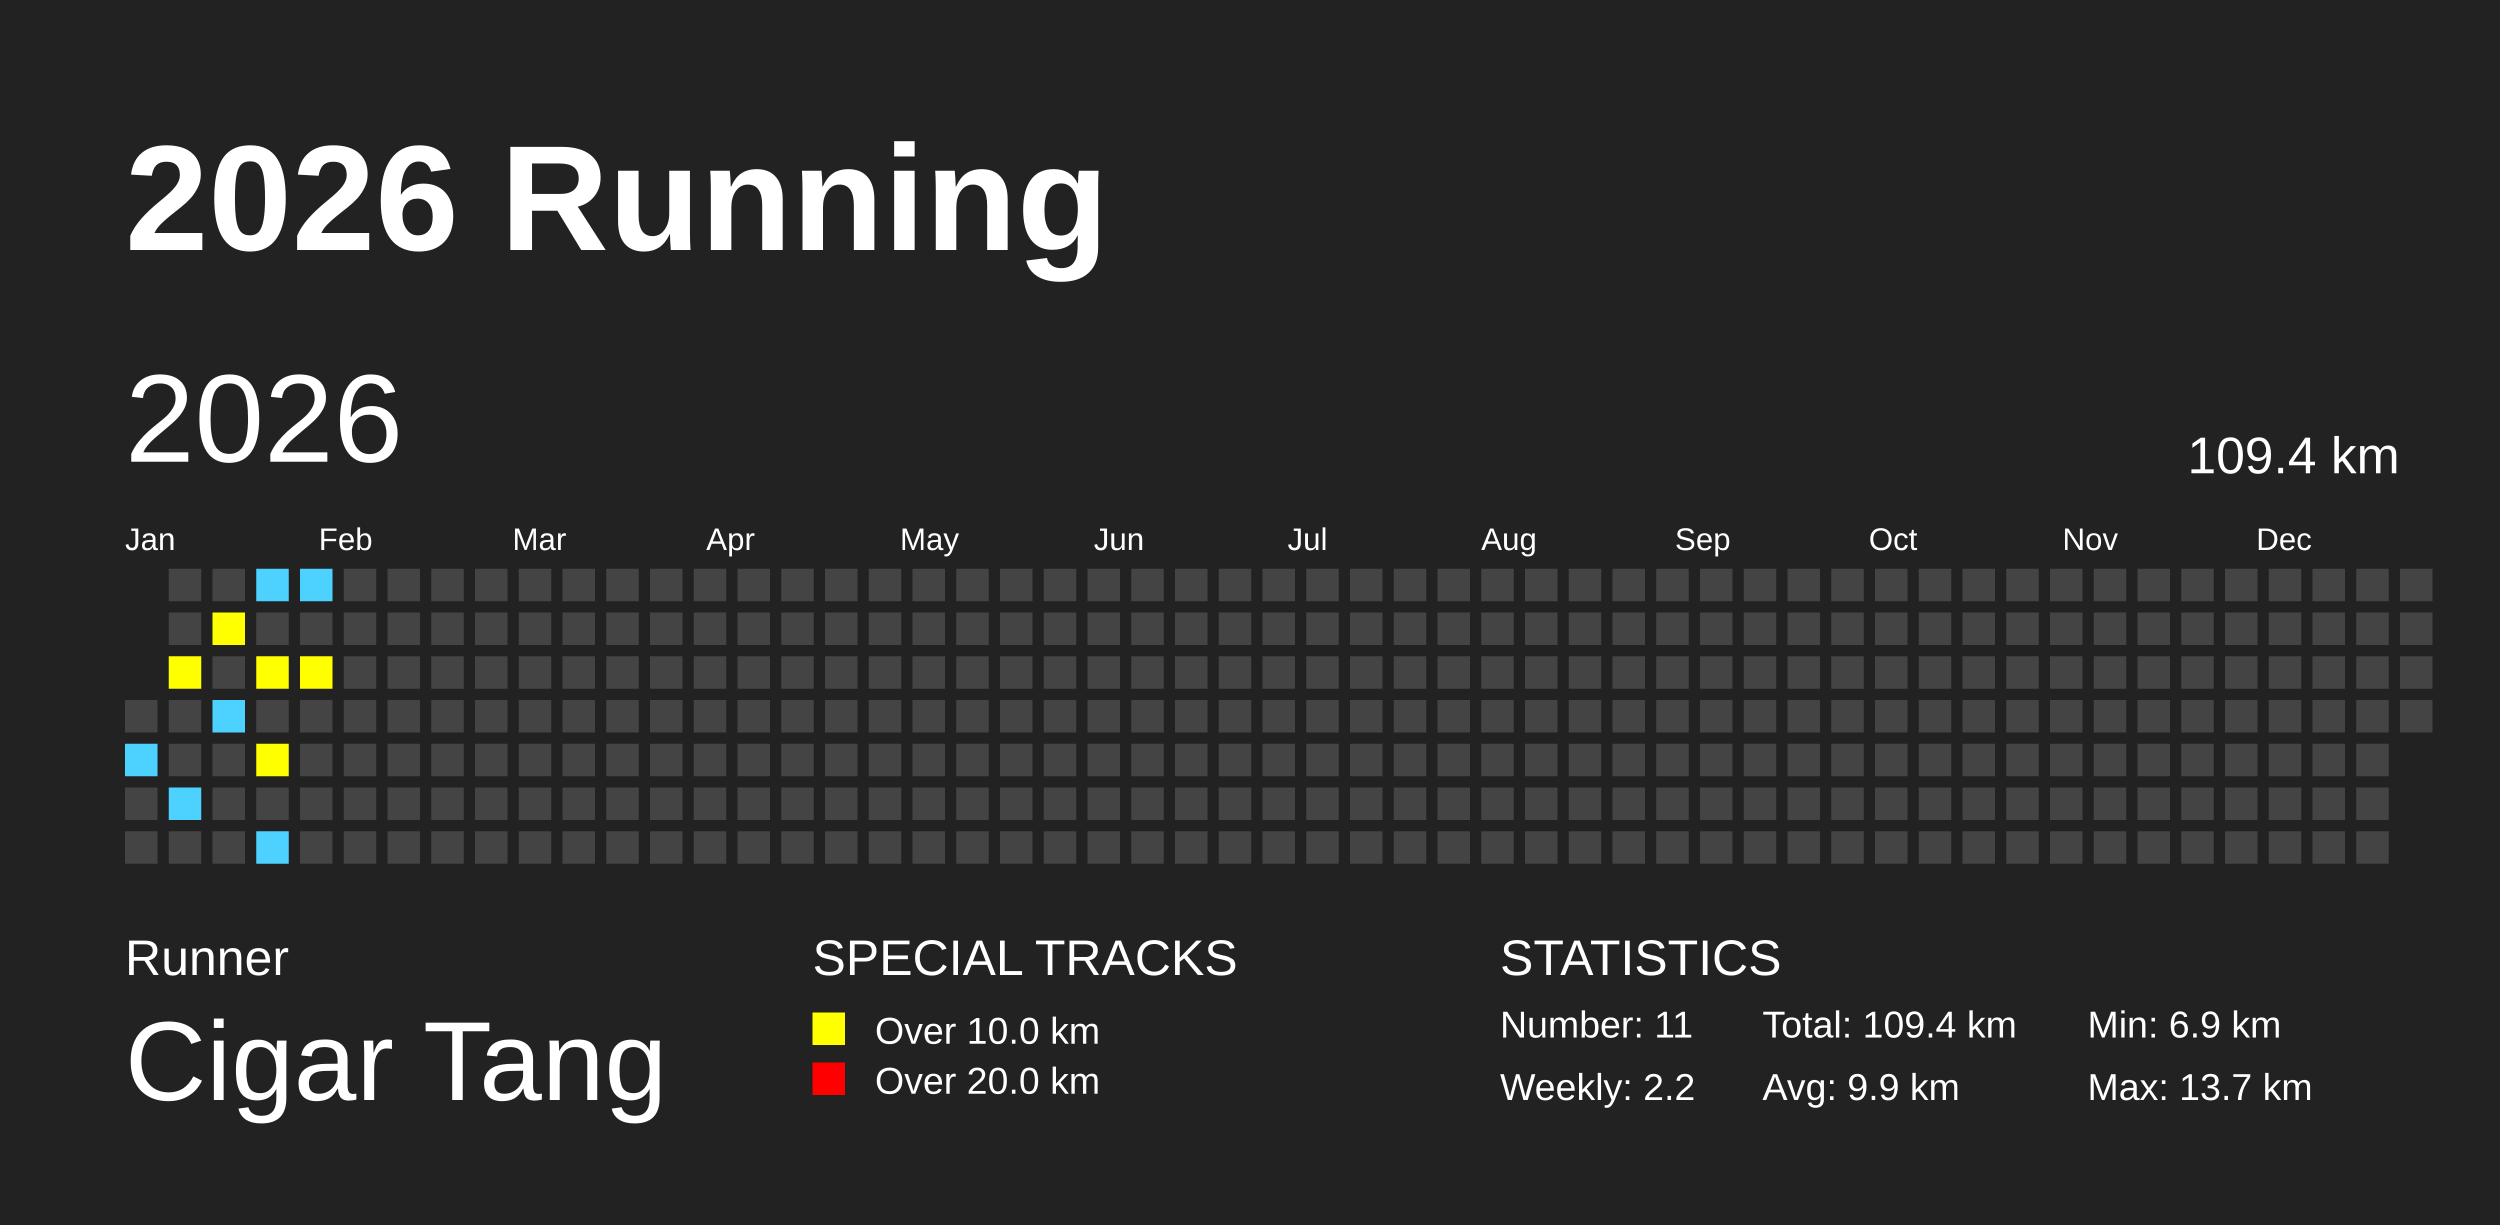
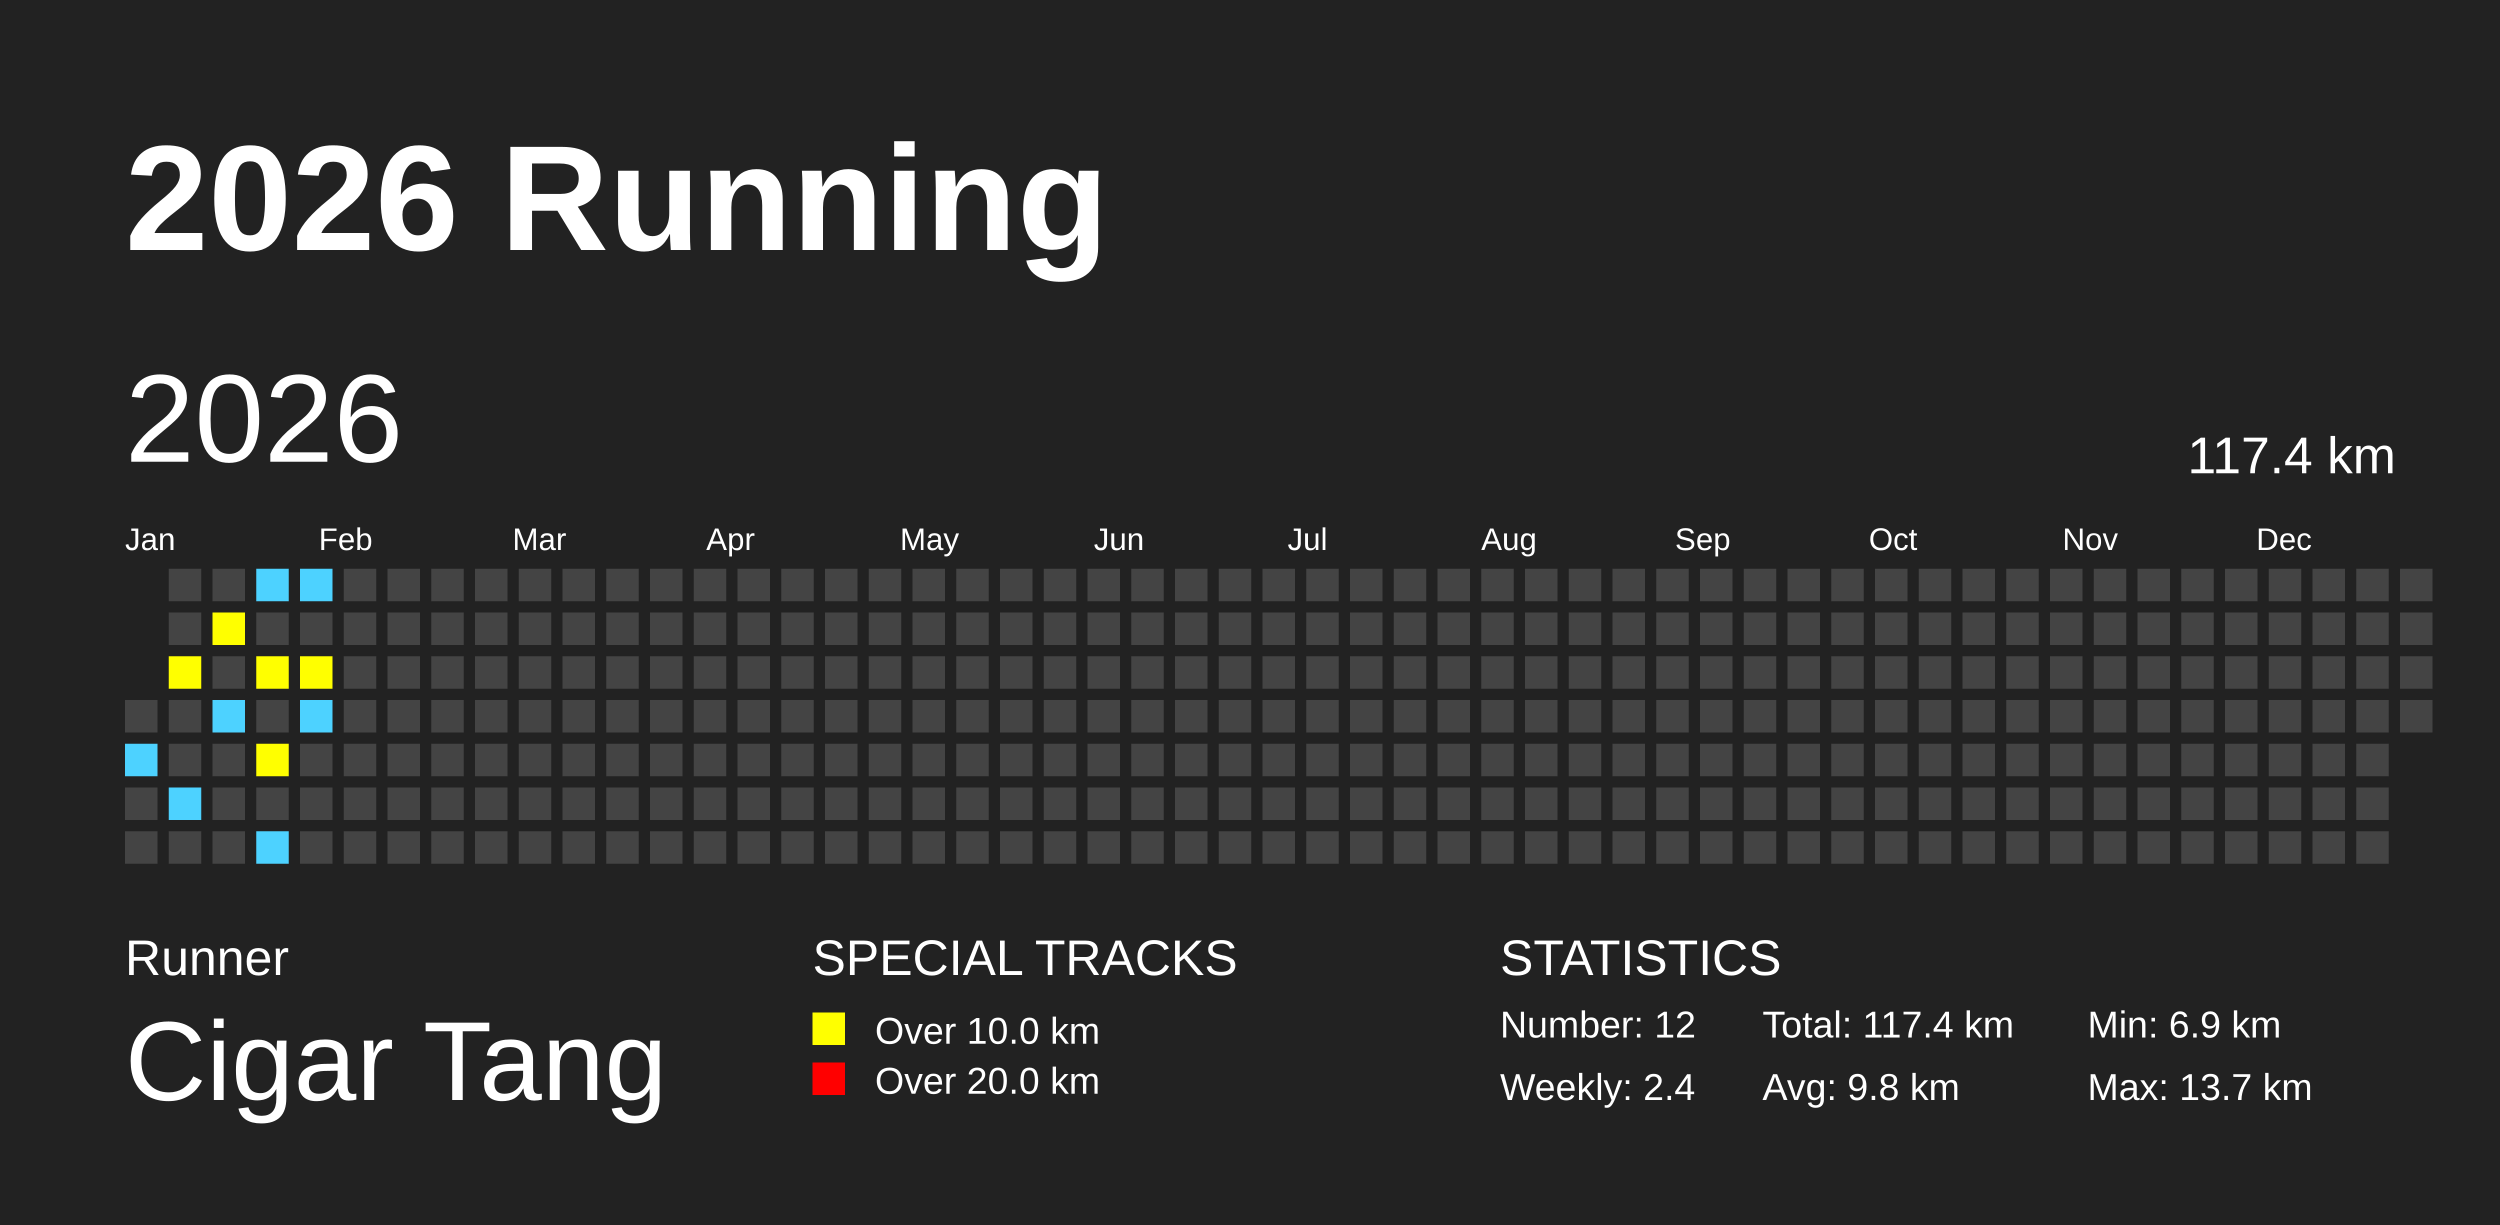
<svg xmlns="http://www.w3.org/2000/svg" baseProfile="full" height="98mm" version="1.1" viewBox="0,0,200,98" width="200mm">
  <defs />
  <rect fill="#222222" height="98" width="200" x="0" y="0" />
  <text fill="#FFFFFF" style="font-size:12px; font-family:Arial; font-weight:bold;" x="10" y="20">2026 Running</text>
  <text fill="#FFFFFF" style="font-size:4px; font-family:Arial" x="10" y="78">Runner</text>
  <text fill="#FFFFFF" style="font-size:9px; font-family:Arial" x="10" y="88">Cigar Tang</text>
  <text fill="#FFFFFF" style="font-size:4px; font-family:Arial" x="65" y="78">SPECIAL TRACKS</text>
  <rect fill="yellow" height="2.6" width="2.6" x="65" y="81" />
  <text fill="#FFFFFF" style="font-size:3px; font-family:Arial" x="70" y="83.5">Over 10.0 km</text>
  <rect fill="red" height="2.6" width="2.6" x="65" y="85" />
  <text fill="#FFFFFF" style="font-size:3px; font-family:Arial" x="70" y="87.5">Over 20.0 km</text>
  <text fill="#FFFFFF" style="font-size:4px; font-family:Arial" x="120" y="78">STATISTICS</text>
-   <text fill="#FFFFFF" style="font-size:3px; font-family:Arial" x="120" y="83">Number: 11</text>
-   <text fill="#FFFFFF" style="font-size:3px; font-family:Arial" x="120" y="88">Weekly: 2.2</text>
-   <text fill="#FFFFFF" style="font-size:3px; font-family:Arial" x="141" y="83">Total: 109.4 km</text>
-   <text fill="#FFFFFF" style="font-size:3px; font-family:Arial" x="141" y="88">Avg: 9.9 km</text>
+   <text fill="#FFFFFF" style="font-size:3px; font-family:Arial" x="120" y="83">Number: 12</text>
+   <text fill="#FFFFFF" style="font-size:3px; font-family:Arial" x="120" y="88">Weekly: 2.4</text>
+   <text fill="#FFFFFF" style="font-size:3px; font-family:Arial" x="141" y="83">Total: 117.4 km</text>
+   <text fill="#FFFFFF" style="font-size:3px; font-family:Arial" x="141" y="88">Avg: 9.8 km</text>
  <text fill="#FFFFFF" style="font-size:3px; font-family:Arial" x="167" y="83">Min: 6.9 km</text>
  <text fill="#FFFFFF" style="font-size:3px; font-family:Arial" x="167" y="88">Max: 13.7 km</text>
  <text dominant-baseline="hanging" fill="#FFFFFF" style="font-size:10.0px; font-family:Arial;" x="10" y="30">2026</text>
-   <text dominant-baseline="hanging" fill="#FFFFFF" style="font-size:4.125px; font-family:Arial;" x="175" y="35">109.4 km</text>
+   <text dominant-baseline="hanging" fill="#FFFFFF" style="font-size:4.125px; font-family:Arial;" x="175" y="35">117.4 km</text>
  <text fill="#FFFFFF" style="font-size:2.5px; font-family:Arial" x="10.0" y="44">Jan</text>
  <text fill="#FFFFFF" style="font-size:2.5px; font-family:Arial" x="25.5" y="44">Feb</text>
  <text fill="#FFFFFF" style="font-size:2.5px; font-family:Arial" x="41.0" y="44">Mar</text>
  <text fill="#FFFFFF" style="font-size:2.5px; font-family:Arial" x="56.5" y="44">Apr</text>
  <text fill="#FFFFFF" style="font-size:2.5px; font-family:Arial" x="72.0" y="44">May</text>
  <text fill="#FFFFFF" style="font-size:2.5px; font-family:Arial" x="87.5" y="44">Jun</text>
  <text fill="#FFFFFF" style="font-size:2.5px; font-family:Arial" x="103.0" y="44">Jul</text>
  <text fill="#FFFFFF" style="font-size:2.5px; font-family:Arial" x="118.5" y="44">Aug</text>
  <text fill="#FFFFFF" style="font-size:2.5px; font-family:Arial" x="134.0" y="44">Sep</text>
  <text fill="#FFFFFF" style="font-size:2.5px; font-family:Arial" x="149.5" y="44">Oct</text>
  <text fill="#FFFFFF" style="font-size:2.5px; font-family:Arial" x="165.0" y="44">Nov</text>
  <text fill="#FFFFFF" style="font-size:2.5px; font-family:Arial" x="180.5" y="44">Dec</text>
  <rect fill="#444444" height="2.6" width="2.6" x="10.0" y="56.0" />
  <rect fill="#4DD2FF" height="2.6" width="2.6" x="10.0" y="59.5" />
  <rect fill="#444444" height="2.6" width="2.6" x="10.0" y="63.0" />
  <rect fill="#444444" height="2.6" width="2.6" x="10.0" y="66.5" />
  <rect fill="#444444" height="2.6" width="2.6" x="13.5" y="45.5" />
  <rect fill="#444444" height="2.6" width="2.6" x="13.5" y="49.0" />
  <rect fill="yellow" height="2.6" width="2.6" x="13.5" y="52.5" />
  <rect fill="#444444" height="2.6" width="2.6" x="13.5" y="56.0" />
  <rect fill="#444444" height="2.6" width="2.6" x="13.5" y="59.5" />
  <rect fill="#4DD2FF" height="2.6" width="2.6" x="13.5" y="63.0" />
  <rect fill="#444444" height="2.6" width="2.6" x="13.5" y="66.5" />
  <rect fill="#444444" height="2.6" width="2.6" x="17.0" y="45.5" />
  <rect fill="yellow" height="2.6" width="2.6" x="17.0" y="49.0" />
  <rect fill="#444444" height="2.6" width="2.6" x="17.0" y="52.5" />
  <rect fill="#4DD2FF" height="2.6" width="2.6" x="17.0" y="56.0" />
  <rect fill="#444444" height="2.6" width="2.6" x="17.0" y="59.5" />
  <rect fill="#444444" height="2.6" width="2.6" x="17.0" y="63.0" />
  <rect fill="#444444" height="2.6" width="2.6" x="17.0" y="66.5" />
  <rect fill="#4DD2FF" height="2.6" width="2.6" x="20.5" y="45.5" />
  <rect fill="#444444" height="2.6" width="2.6" x="20.5" y="49.0" />
  <rect fill="yellow" height="2.6" width="2.6" x="20.5" y="52.5" />
  <rect fill="#444444" height="2.6" width="2.6" x="20.5" y="56.0" />
  <rect fill="yellow" height="2.6" width="2.6" x="20.5" y="59.5" />
  <rect fill="#444444" height="2.6" width="2.6" x="20.5" y="63.0" />
  <rect fill="#4DD2FF" height="2.6" width="2.6" x="20.5" y="66.5" />
  <rect fill="#4DD2FF" height="2.6" width="2.6" x="24.0" y="45.5" />
  <rect fill="#444444" height="2.6" width="2.6" x="24.0" y="49.0" />
  <rect fill="yellow" height="2.6" width="2.6" x="24.0" y="52.5" />
-   <rect fill="#444444" height="2.6" width="2.6" x="24.0" y="56.0" />
+   <rect fill="#4DD2FF" height="2.6" width="2.6" x="24.0" y="56.0" />
  <rect fill="#444444" height="2.6" width="2.6" x="24.0" y="59.5" />
  <rect fill="#444444" height="2.6" width="2.6" x="24.0" y="63.0" />
  <rect fill="#444444" height="2.6" width="2.6" x="24.0" y="66.5" />
  <rect fill="#444444" height="2.6" width="2.6" x="27.5" y="45.5" />
  <rect fill="#444444" height="2.6" width="2.6" x="27.5" y="49.0" />
  <rect fill="#444444" height="2.6" width="2.6" x="27.5" y="52.5" />
  <rect fill="#444444" height="2.6" width="2.6" x="27.5" y="56.0" />
  <rect fill="#444444" height="2.6" width="2.6" x="27.5" y="59.5" />
  <rect fill="#444444" height="2.6" width="2.6" x="27.5" y="63.0" />
  <rect fill="#444444" height="2.6" width="2.6" x="27.5" y="66.5" />
  <rect fill="#444444" height="2.6" width="2.6" x="31.0" y="45.5" />
  <rect fill="#444444" height="2.6" width="2.6" x="31.0" y="49.0" />
  <rect fill="#444444" height="2.6" width="2.6" x="31.0" y="52.5" />
  <rect fill="#444444" height="2.6" width="2.6" x="31.0" y="56.0" />
  <rect fill="#444444" height="2.6" width="2.6" x="31.0" y="59.5" />
  <rect fill="#444444" height="2.6" width="2.6" x="31.0" y="63.0" />
  <rect fill="#444444" height="2.6" width="2.6" x="31.0" y="66.5" />
  <rect fill="#444444" height="2.6" width="2.6" x="34.5" y="45.5" />
  <rect fill="#444444" height="2.6" width="2.6" x="34.5" y="49.0" />
  <rect fill="#444444" height="2.6" width="2.6" x="34.5" y="52.5" />
  <rect fill="#444444" height="2.6" width="2.6" x="34.5" y="56.0" />
  <rect fill="#444444" height="2.6" width="2.6" x="34.5" y="59.5" />
  <rect fill="#444444" height="2.6" width="2.6" x="34.5" y="63.0" />
  <rect fill="#444444" height="2.6" width="2.6" x="34.5" y="66.5" />
  <rect fill="#444444" height="2.6" width="2.6" x="38.0" y="45.5" />
  <rect fill="#444444" height="2.6" width="2.6" x="38.0" y="49.0" />
  <rect fill="#444444" height="2.6" width="2.6" x="38.0" y="52.5" />
  <rect fill="#444444" height="2.6" width="2.6" x="38.0" y="56.0" />
  <rect fill="#444444" height="2.6" width="2.6" x="38.0" y="59.5" />
  <rect fill="#444444" height="2.6" width="2.6" x="38.0" y="63.0" />
  <rect fill="#444444" height="2.6" width="2.6" x="38.0" y="66.5" />
  <rect fill="#444444" height="2.6" width="2.6" x="41.5" y="45.5" />
  <rect fill="#444444" height="2.6" width="2.6" x="41.5" y="49.0" />
  <rect fill="#444444" height="2.6" width="2.6" x="41.5" y="52.5" />
  <rect fill="#444444" height="2.6" width="2.6" x="41.5" y="56.0" />
  <rect fill="#444444" height="2.6" width="2.6" x="41.5" y="59.5" />
  <rect fill="#444444" height="2.6" width="2.6" x="41.5" y="63.0" />
  <rect fill="#444444" height="2.6" width="2.6" x="41.5" y="66.5" />
  <rect fill="#444444" height="2.6" width="2.6" x="45.0" y="45.5" />
  <rect fill="#444444" height="2.6" width="2.6" x="45.0" y="49.0" />
  <rect fill="#444444" height="2.6" width="2.6" x="45.0" y="52.5" />
  <rect fill="#444444" height="2.6" width="2.6" x="45.0" y="56.0" />
  <rect fill="#444444" height="2.6" width="2.6" x="45.0" y="59.5" />
  <rect fill="#444444" height="2.6" width="2.6" x="45.0" y="63.0" />
  <rect fill="#444444" height="2.6" width="2.6" x="45.0" y="66.5" />
  <rect fill="#444444" height="2.6" width="2.6" x="48.5" y="45.5" />
  <rect fill="#444444" height="2.6" width="2.6" x="48.5" y="49.0" />
  <rect fill="#444444" height="2.6" width="2.6" x="48.5" y="52.5" />
  <rect fill="#444444" height="2.6" width="2.6" x="48.5" y="56.0" />
  <rect fill="#444444" height="2.6" width="2.6" x="48.5" y="59.5" />
  <rect fill="#444444" height="2.6" width="2.6" x="48.5" y="63.0" />
  <rect fill="#444444" height="2.6" width="2.6" x="48.5" y="66.5" />
  <rect fill="#444444" height="2.6" width="2.6" x="52.0" y="45.5" />
  <rect fill="#444444" height="2.6" width="2.6" x="52.0" y="49.0" />
  <rect fill="#444444" height="2.6" width="2.6" x="52.0" y="52.5" />
  <rect fill="#444444" height="2.6" width="2.6" x="52.0" y="56.0" />
  <rect fill="#444444" height="2.6" width="2.6" x="52.0" y="59.5" />
  <rect fill="#444444" height="2.6" width="2.6" x="52.0" y="63.0" />
  <rect fill="#444444" height="2.6" width="2.6" x="52.0" y="66.5" />
  <rect fill="#444444" height="2.6" width="2.6" x="55.5" y="45.5" />
  <rect fill="#444444" height="2.6" width="2.6" x="55.5" y="49.0" />
  <rect fill="#444444" height="2.6" width="2.6" x="55.5" y="52.5" />
  <rect fill="#444444" height="2.6" width="2.6" x="55.5" y="56.0" />
  <rect fill="#444444" height="2.6" width="2.6" x="55.5" y="59.5" />
  <rect fill="#444444" height="2.6" width="2.6" x="55.5" y="63.0" />
  <rect fill="#444444" height="2.6" width="2.6" x="55.5" y="66.5" />
  <rect fill="#444444" height="2.6" width="2.6" x="59.0" y="45.5" />
  <rect fill="#444444" height="2.6" width="2.6" x="59.0" y="49.0" />
  <rect fill="#444444" height="2.6" width="2.6" x="59.0" y="52.5" />
  <rect fill="#444444" height="2.6" width="2.6" x="59.0" y="56.0" />
  <rect fill="#444444" height="2.6" width="2.6" x="59.0" y="59.5" />
  <rect fill="#444444" height="2.6" width="2.6" x="59.0" y="63.0" />
  <rect fill="#444444" height="2.6" width="2.6" x="59.0" y="66.5" />
  <rect fill="#444444" height="2.6" width="2.6" x="62.5" y="45.5" />
  <rect fill="#444444" height="2.6" width="2.6" x="62.5" y="49.0" />
  <rect fill="#444444" height="2.6" width="2.6" x="62.5" y="52.5" />
  <rect fill="#444444" height="2.6" width="2.6" x="62.5" y="56.0" />
  <rect fill="#444444" height="2.6" width="2.6" x="62.5" y="59.5" />
  <rect fill="#444444" height="2.6" width="2.6" x="62.5" y="63.0" />
  <rect fill="#444444" height="2.6" width="2.6" x="62.5" y="66.5" />
  <rect fill="#444444" height="2.6" width="2.6" x="66.0" y="45.5" />
  <rect fill="#444444" height="2.6" width="2.6" x="66.0" y="49.0" />
  <rect fill="#444444" height="2.6" width="2.6" x="66.0" y="52.5" />
  <rect fill="#444444" height="2.6" width="2.6" x="66.0" y="56.0" />
  <rect fill="#444444" height="2.6" width="2.6" x="66.0" y="59.5" />
  <rect fill="#444444" height="2.6" width="2.6" x="66.0" y="63.0" />
  <rect fill="#444444" height="2.6" width="2.6" x="66.0" y="66.5" />
  <rect fill="#444444" height="2.6" width="2.6" x="69.5" y="45.5" />
  <rect fill="#444444" height="2.6" width="2.6" x="69.5" y="49.0" />
  <rect fill="#444444" height="2.6" width="2.6" x="69.5" y="52.5" />
  <rect fill="#444444" height="2.6" width="2.6" x="69.5" y="56.0" />
  <rect fill="#444444" height="2.6" width="2.6" x="69.5" y="59.5" />
  <rect fill="#444444" height="2.6" width="2.6" x="69.5" y="63.0" />
  <rect fill="#444444" height="2.6" width="2.6" x="69.5" y="66.5" />
  <rect fill="#444444" height="2.6" width="2.6" x="73.0" y="45.5" />
  <rect fill="#444444" height="2.6" width="2.6" x="73.0" y="49.0" />
  <rect fill="#444444" height="2.6" width="2.6" x="73.0" y="52.5" />
  <rect fill="#444444" height="2.6" width="2.6" x="73.0" y="56.0" />
  <rect fill="#444444" height="2.6" width="2.6" x="73.0" y="59.5" />
  <rect fill="#444444" height="2.6" width="2.6" x="73.0" y="63.0" />
  <rect fill="#444444" height="2.6" width="2.6" x="73.0" y="66.5" />
  <rect fill="#444444" height="2.6" width="2.6" x="76.5" y="45.5" />
  <rect fill="#444444" height="2.6" width="2.6" x="76.5" y="49.0" />
  <rect fill="#444444" height="2.6" width="2.6" x="76.5" y="52.5" />
  <rect fill="#444444" height="2.6" width="2.6" x="76.5" y="56.0" />
  <rect fill="#444444" height="2.6" width="2.6" x="76.5" y="59.5" />
  <rect fill="#444444" height="2.6" width="2.6" x="76.5" y="63.0" />
  <rect fill="#444444" height="2.6" width="2.6" x="76.5" y="66.5" />
  <rect fill="#444444" height="2.6" width="2.6" x="80.0" y="45.5" />
  <rect fill="#444444" height="2.6" width="2.6" x="80.0" y="49.0" />
  <rect fill="#444444" height="2.6" width="2.6" x="80.0" y="52.5" />
  <rect fill="#444444" height="2.6" width="2.6" x="80.0" y="56.0" />
  <rect fill="#444444" height="2.6" width="2.6" x="80.0" y="59.5" />
  <rect fill="#444444" height="2.6" width="2.6" x="80.0" y="63.0" />
  <rect fill="#444444" height="2.6" width="2.6" x="80.0" y="66.5" />
  <rect fill="#444444" height="2.6" width="2.6" x="83.5" y="45.5" />
  <rect fill="#444444" height="2.6" width="2.6" x="83.5" y="49.0" />
  <rect fill="#444444" height="2.6" width="2.6" x="83.5" y="52.5" />
  <rect fill="#444444" height="2.6" width="2.6" x="83.5" y="56.0" />
  <rect fill="#444444" height="2.6" width="2.6" x="83.5" y="59.5" />
  <rect fill="#444444" height="2.6" width="2.6" x="83.5" y="63.0" />
  <rect fill="#444444" height="2.6" width="2.6" x="83.5" y="66.5" />
  <rect fill="#444444" height="2.6" width="2.6" x="87.0" y="45.5" />
  <rect fill="#444444" height="2.6" width="2.6" x="87.0" y="49.0" />
  <rect fill="#444444" height="2.6" width="2.6" x="87.0" y="52.5" />
  <rect fill="#444444" height="2.6" width="2.6" x="87.0" y="56.0" />
  <rect fill="#444444" height="2.6" width="2.6" x="87.0" y="59.5" />
  <rect fill="#444444" height="2.6" width="2.6" x="87.0" y="63.0" />
  <rect fill="#444444" height="2.6" width="2.6" x="87.0" y="66.5" />
  <rect fill="#444444" height="2.6" width="2.6" x="90.5" y="45.5" />
  <rect fill="#444444" height="2.6" width="2.6" x="90.5" y="49.0" />
  <rect fill="#444444" height="2.6" width="2.6" x="90.5" y="52.5" />
  <rect fill="#444444" height="2.6" width="2.6" x="90.5" y="56.0" />
  <rect fill="#444444" height="2.6" width="2.6" x="90.5" y="59.5" />
  <rect fill="#444444" height="2.6" width="2.6" x="90.5" y="63.0" />
  <rect fill="#444444" height="2.6" width="2.6" x="90.5" y="66.5" />
  <rect fill="#444444" height="2.6" width="2.6" x="94.0" y="45.5" />
  <rect fill="#444444" height="2.6" width="2.6" x="94.0" y="49.0" />
  <rect fill="#444444" height="2.6" width="2.6" x="94.0" y="52.5" />
  <rect fill="#444444" height="2.6" width="2.6" x="94.0" y="56.0" />
  <rect fill="#444444" height="2.6" width="2.6" x="94.0" y="59.5" />
  <rect fill="#444444" height="2.6" width="2.6" x="94.0" y="63.0" />
  <rect fill="#444444" height="2.6" width="2.6" x="94.0" y="66.5" />
  <rect fill="#444444" height="2.6" width="2.6" x="97.5" y="45.5" />
  <rect fill="#444444" height="2.6" width="2.6" x="97.5" y="49.0" />
  <rect fill="#444444" height="2.6" width="2.6" x="97.5" y="52.5" />
  <rect fill="#444444" height="2.6" width="2.6" x="97.5" y="56.0" />
  <rect fill="#444444" height="2.6" width="2.6" x="97.5" y="59.5" />
  <rect fill="#444444" height="2.6" width="2.6" x="97.5" y="63.0" />
  <rect fill="#444444" height="2.6" width="2.6" x="97.5" y="66.5" />
  <rect fill="#444444" height="2.6" width="2.6" x="101.0" y="45.5" />
  <rect fill="#444444" height="2.6" width="2.6" x="101.0" y="49.0" />
  <rect fill="#444444" height="2.6" width="2.6" x="101.0" y="52.5" />
  <rect fill="#444444" height="2.6" width="2.6" x="101.0" y="56.0" />
  <rect fill="#444444" height="2.6" width="2.6" x="101.0" y="59.5" />
  <rect fill="#444444" height="2.6" width="2.6" x="101.0" y="63.0" />
  <rect fill="#444444" height="2.6" width="2.6" x="101.0" y="66.5" />
  <rect fill="#444444" height="2.6" width="2.6" x="104.5" y="45.5" />
  <rect fill="#444444" height="2.6" width="2.6" x="104.5" y="49.0" />
  <rect fill="#444444" height="2.6" width="2.6" x="104.5" y="52.5" />
  <rect fill="#444444" height="2.6" width="2.6" x="104.5" y="56.0" />
  <rect fill="#444444" height="2.6" width="2.6" x="104.5" y="59.5" />
  <rect fill="#444444" height="2.6" width="2.6" x="104.5" y="63.0" />
  <rect fill="#444444" height="2.6" width="2.6" x="104.5" y="66.5" />
  <rect fill="#444444" height="2.6" width="2.6" x="108.0" y="45.5" />
  <rect fill="#444444" height="2.6" width="2.6" x="108.0" y="49.0" />
  <rect fill="#444444" height="2.6" width="2.6" x="108.0" y="52.5" />
  <rect fill="#444444" height="2.6" width="2.6" x="108.0" y="56.0" />
  <rect fill="#444444" height="2.6" width="2.6" x="108.0" y="59.5" />
  <rect fill="#444444" height="2.6" width="2.6" x="108.0" y="63.0" />
  <rect fill="#444444" height="2.6" width="2.6" x="108.0" y="66.5" />
  <rect fill="#444444" height="2.6" width="2.6" x="111.5" y="45.5" />
  <rect fill="#444444" height="2.6" width="2.6" x="111.5" y="49.0" />
  <rect fill="#444444" height="2.6" width="2.6" x="111.5" y="52.5" />
  <rect fill="#444444" height="2.6" width="2.6" x="111.5" y="56.0" />
  <rect fill="#444444" height="2.6" width="2.6" x="111.5" y="59.5" />
  <rect fill="#444444" height="2.6" width="2.6" x="111.5" y="63.0" />
  <rect fill="#444444" height="2.6" width="2.6" x="111.5" y="66.5" />
  <rect fill="#444444" height="2.6" width="2.6" x="115.0" y="45.5" />
  <rect fill="#444444" height="2.6" width="2.6" x="115.0" y="49.0" />
  <rect fill="#444444" height="2.6" width="2.6" x="115.0" y="52.5" />
  <rect fill="#444444" height="2.6" width="2.6" x="115.0" y="56.0" />
  <rect fill="#444444" height="2.6" width="2.6" x="115.0" y="59.5" />
  <rect fill="#444444" height="2.6" width="2.6" x="115.0" y="63.0" />
  <rect fill="#444444" height="2.6" width="2.6" x="115.0" y="66.5" />
  <rect fill="#444444" height="2.6" width="2.6" x="118.5" y="45.5" />
  <rect fill="#444444" height="2.6" width="2.6" x="118.5" y="49.0" />
  <rect fill="#444444" height="2.6" width="2.6" x="118.5" y="52.5" />
  <rect fill="#444444" height="2.6" width="2.6" x="118.5" y="56.0" />
  <rect fill="#444444" height="2.6" width="2.6" x="118.5" y="59.5" />
  <rect fill="#444444" height="2.6" width="2.6" x="118.5" y="63.0" />
  <rect fill="#444444" height="2.6" width="2.6" x="118.5" y="66.5" />
  <rect fill="#444444" height="2.6" width="2.6" x="122.0" y="45.5" />
  <rect fill="#444444" height="2.6" width="2.6" x="122.0" y="49.0" />
  <rect fill="#444444" height="2.6" width="2.6" x="122.0" y="52.5" />
  <rect fill="#444444" height="2.6" width="2.6" x="122.0" y="56.0" />
  <rect fill="#444444" height="2.6" width="2.6" x="122.0" y="59.5" />
  <rect fill="#444444" height="2.6" width="2.6" x="122.0" y="63.0" />
  <rect fill="#444444" height="2.6" width="2.6" x="122.0" y="66.5" />
  <rect fill="#444444" height="2.6" width="2.6" x="125.5" y="45.5" />
  <rect fill="#444444" height="2.6" width="2.6" x="125.5" y="49.0" />
  <rect fill="#444444" height="2.6" width="2.6" x="125.5" y="52.5" />
  <rect fill="#444444" height="2.6" width="2.6" x="125.5" y="56.0" />
  <rect fill="#444444" height="2.6" width="2.6" x="125.5" y="59.5" />
  <rect fill="#444444" height="2.6" width="2.6" x="125.5" y="63.0" />
  <rect fill="#444444" height="2.6" width="2.6" x="125.5" y="66.5" />
  <rect fill="#444444" height="2.6" width="2.6" x="129.0" y="45.5" />
  <rect fill="#444444" height="2.6" width="2.6" x="129.0" y="49.0" />
  <rect fill="#444444" height="2.6" width="2.6" x="129.0" y="52.5" />
  <rect fill="#444444" height="2.6" width="2.6" x="129.0" y="56.0" />
  <rect fill="#444444" height="2.6" width="2.6" x="129.0" y="59.5" />
  <rect fill="#444444" height="2.6" width="2.6" x="129.0" y="63.0" />
  <rect fill="#444444" height="2.6" width="2.6" x="129.0" y="66.5" />
  <rect fill="#444444" height="2.6" width="2.6" x="132.5" y="45.5" />
  <rect fill="#444444" height="2.6" width="2.6" x="132.5" y="49.0" />
  <rect fill="#444444" height="2.6" width="2.6" x="132.5" y="52.5" />
  <rect fill="#444444" height="2.6" width="2.6" x="132.5" y="56.0" />
  <rect fill="#444444" height="2.6" width="2.6" x="132.5" y="59.5" />
  <rect fill="#444444" height="2.6" width="2.6" x="132.5" y="63.0" />
  <rect fill="#444444" height="2.6" width="2.6" x="132.5" y="66.5" />
  <rect fill="#444444" height="2.6" width="2.6" x="136.0" y="45.5" />
  <rect fill="#444444" height="2.6" width="2.6" x="136.0" y="49.0" />
  <rect fill="#444444" height="2.6" width="2.6" x="136.0" y="52.5" />
  <rect fill="#444444" height="2.6" width="2.6" x="136.0" y="56.0" />
  <rect fill="#444444" height="2.6" width="2.6" x="136.0" y="59.5" />
  <rect fill="#444444" height="2.6" width="2.6" x="136.0" y="63.0" />
  <rect fill="#444444" height="2.6" width="2.6" x="136.0" y="66.5" />
  <rect fill="#444444" height="2.6" width="2.6" x="139.5" y="45.5" />
  <rect fill="#444444" height="2.6" width="2.6" x="139.5" y="49.0" />
  <rect fill="#444444" height="2.6" width="2.6" x="139.5" y="52.5" />
  <rect fill="#444444" height="2.6" width="2.6" x="139.5" y="56.0" />
  <rect fill="#444444" height="2.6" width="2.6" x="139.5" y="59.5" />
  <rect fill="#444444" height="2.6" width="2.6" x="139.5" y="63.0" />
  <rect fill="#444444" height="2.6" width="2.6" x="139.5" y="66.5" />
  <rect fill="#444444" height="2.6" width="2.6" x="143.0" y="45.5" />
  <rect fill="#444444" height="2.6" width="2.6" x="143.0" y="49.0" />
  <rect fill="#444444" height="2.6" width="2.6" x="143.0" y="52.5" />
  <rect fill="#444444" height="2.6" width="2.6" x="143.0" y="56.0" />
  <rect fill="#444444" height="2.6" width="2.6" x="143.0" y="59.5" />
  <rect fill="#444444" height="2.6" width="2.6" x="143.0" y="63.0" />
  <rect fill="#444444" height="2.6" width="2.6" x="143.0" y="66.5" />
  <rect fill="#444444" height="2.6" width="2.6" x="146.5" y="45.5" />
  <rect fill="#444444" height="2.6" width="2.6" x="146.5" y="49.0" />
  <rect fill="#444444" height="2.6" width="2.6" x="146.5" y="52.5" />
  <rect fill="#444444" height="2.6" width="2.6" x="146.5" y="56.0" />
  <rect fill="#444444" height="2.6" width="2.6" x="146.5" y="59.5" />
  <rect fill="#444444" height="2.6" width="2.6" x="146.5" y="63.0" />
  <rect fill="#444444" height="2.6" width="2.6" x="146.5" y="66.5" />
  <rect fill="#444444" height="2.6" width="2.6" x="150.0" y="45.5" />
  <rect fill="#444444" height="2.6" width="2.6" x="150.0" y="49.0" />
  <rect fill="#444444" height="2.6" width="2.6" x="150.0" y="52.5" />
  <rect fill="#444444" height="2.6" width="2.6" x="150.0" y="56.0" />
  <rect fill="#444444" height="2.6" width="2.6" x="150.0" y="59.5" />
  <rect fill="#444444" height="2.6" width="2.6" x="150.0" y="63.0" />
  <rect fill="#444444" height="2.6" width="2.6" x="150.0" y="66.5" />
  <rect fill="#444444" height="2.6" width="2.6" x="153.5" y="45.5" />
  <rect fill="#444444" height="2.6" width="2.6" x="153.5" y="49.0" />
  <rect fill="#444444" height="2.6" width="2.6" x="153.5" y="52.5" />
  <rect fill="#444444" height="2.6" width="2.6" x="153.5" y="56.0" />
  <rect fill="#444444" height="2.6" width="2.6" x="153.5" y="59.5" />
  <rect fill="#444444" height="2.6" width="2.6" x="153.5" y="63.0" />
  <rect fill="#444444" height="2.6" width="2.6" x="153.5" y="66.5" />
  <rect fill="#444444" height="2.6" width="2.6" x="157.0" y="45.5" />
  <rect fill="#444444" height="2.6" width="2.6" x="157.0" y="49.0" />
  <rect fill="#444444" height="2.6" width="2.6" x="157.0" y="52.5" />
  <rect fill="#444444" height="2.6" width="2.6" x="157.0" y="56.0" />
  <rect fill="#444444" height="2.6" width="2.6" x="157.0" y="59.5" />
  <rect fill="#444444" height="2.6" width="2.6" x="157.0" y="63.0" />
  <rect fill="#444444" height="2.6" width="2.6" x="157.0" y="66.5" />
  <rect fill="#444444" height="2.6" width="2.6" x="160.5" y="45.5" />
  <rect fill="#444444" height="2.6" width="2.6" x="160.5" y="49.0" />
  <rect fill="#444444" height="2.6" width="2.6" x="160.5" y="52.5" />
  <rect fill="#444444" height="2.6" width="2.6" x="160.5" y="56.0" />
  <rect fill="#444444" height="2.6" width="2.6" x="160.5" y="59.5" />
  <rect fill="#444444" height="2.6" width="2.6" x="160.5" y="63.0" />
  <rect fill="#444444" height="2.6" width="2.6" x="160.5" y="66.5" />
  <rect fill="#444444" height="2.6" width="2.6" x="164.0" y="45.5" />
  <rect fill="#444444" height="2.6" width="2.6" x="164.0" y="49.0" />
  <rect fill="#444444" height="2.6" width="2.6" x="164.0" y="52.5" />
  <rect fill="#444444" height="2.6" width="2.6" x="164.0" y="56.0" />
  <rect fill="#444444" height="2.6" width="2.6" x="164.0" y="59.5" />
  <rect fill="#444444" height="2.6" width="2.6" x="164.0" y="63.0" />
  <rect fill="#444444" height="2.6" width="2.6" x="164.0" y="66.5" />
  <rect fill="#444444" height="2.6" width="2.6" x="167.5" y="45.5" />
  <rect fill="#444444" height="2.6" width="2.6" x="167.5" y="49.0" />
  <rect fill="#444444" height="2.6" width="2.6" x="167.5" y="52.5" />
  <rect fill="#444444" height="2.6" width="2.6" x="167.5" y="56.0" />
  <rect fill="#444444" height="2.6" width="2.6" x="167.5" y="59.5" />
  <rect fill="#444444" height="2.6" width="2.6" x="167.5" y="63.0" />
  <rect fill="#444444" height="2.6" width="2.6" x="167.5" y="66.5" />
  <rect fill="#444444" height="2.6" width="2.6" x="171.0" y="45.5" />
  <rect fill="#444444" height="2.6" width="2.6" x="171.0" y="49.0" />
  <rect fill="#444444" height="2.6" width="2.6" x="171.0" y="52.5" />
  <rect fill="#444444" height="2.6" width="2.6" x="171.0" y="56.0" />
  <rect fill="#444444" height="2.6" width="2.6" x="171.0" y="59.5" />
  <rect fill="#444444" height="2.6" width="2.6" x="171.0" y="63.0" />
  <rect fill="#444444" height="2.6" width="2.6" x="171.0" y="66.5" />
  <rect fill="#444444" height="2.6" width="2.6" x="174.5" y="45.5" />
  <rect fill="#444444" height="2.6" width="2.6" x="174.5" y="49.0" />
  <rect fill="#444444" height="2.6" width="2.6" x="174.5" y="52.5" />
  <rect fill="#444444" height="2.6" width="2.6" x="174.5" y="56.0" />
  <rect fill="#444444" height="2.6" width="2.6" x="174.5" y="59.5" />
  <rect fill="#444444" height="2.6" width="2.6" x="174.5" y="63.0" />
  <rect fill="#444444" height="2.6" width="2.6" x="174.5" y="66.5" />
  <rect fill="#444444" height="2.6" width="2.6" x="178.0" y="45.5" />
  <rect fill="#444444" height="2.6" width="2.6" x="178.0" y="49.0" />
  <rect fill="#444444" height="2.6" width="2.6" x="178.0" y="52.5" />
  <rect fill="#444444" height="2.6" width="2.6" x="178.0" y="56.0" />
  <rect fill="#444444" height="2.6" width="2.6" x="178.0" y="59.5" />
  <rect fill="#444444" height="2.6" width="2.6" x="178.0" y="63.0" />
  <rect fill="#444444" height="2.6" width="2.6" x="178.0" y="66.5" />
  <rect fill="#444444" height="2.6" width="2.6" x="181.5" y="45.5" />
  <rect fill="#444444" height="2.6" width="2.6" x="181.5" y="49.0" />
  <rect fill="#444444" height="2.6" width="2.6" x="181.5" y="52.5" />
  <rect fill="#444444" height="2.6" width="2.6" x="181.5" y="56.0" />
  <rect fill="#444444" height="2.6" width="2.6" x="181.5" y="59.5" />
  <rect fill="#444444" height="2.6" width="2.6" x="181.5" y="63.0" />
  <rect fill="#444444" height="2.6" width="2.6" x="181.5" y="66.5" />
  <rect fill="#444444" height="2.6" width="2.6" x="185.0" y="45.5" />
  <rect fill="#444444" height="2.6" width="2.6" x="185.0" y="49.0" />
  <rect fill="#444444" height="2.6" width="2.6" x="185.0" y="52.5" />
  <rect fill="#444444" height="2.6" width="2.6" x="185.0" y="56.0" />
  <rect fill="#444444" height="2.6" width="2.6" x="185.0" y="59.5" />
  <rect fill="#444444" height="2.6" width="2.6" x="185.0" y="63.0" />
  <rect fill="#444444" height="2.6" width="2.6" x="185.0" y="66.5" />
  <rect fill="#444444" height="2.6" width="2.6" x="188.5" y="45.5" />
  <rect fill="#444444" height="2.6" width="2.6" x="188.5" y="49.0" />
  <rect fill="#444444" height="2.6" width="2.6" x="188.5" y="52.5" />
  <rect fill="#444444" height="2.6" width="2.6" x="188.5" y="56.0" />
  <rect fill="#444444" height="2.6" width="2.6" x="188.5" y="59.5" />
  <rect fill="#444444" height="2.6" width="2.6" x="188.5" y="63.0" />
  <rect fill="#444444" height="2.6" width="2.6" x="188.5" y="66.5" />
  <rect fill="#444444" height="2.6" width="2.6" x="192.0" y="45.5" />
  <rect fill="#444444" height="2.6" width="2.6" x="192.0" y="49.0" />
  <rect fill="#444444" height="2.6" width="2.6" x="192.0" y="52.5" />
  <rect fill="#444444" height="2.6" width="2.6" x="192.0" y="56.0" />
</svg>
